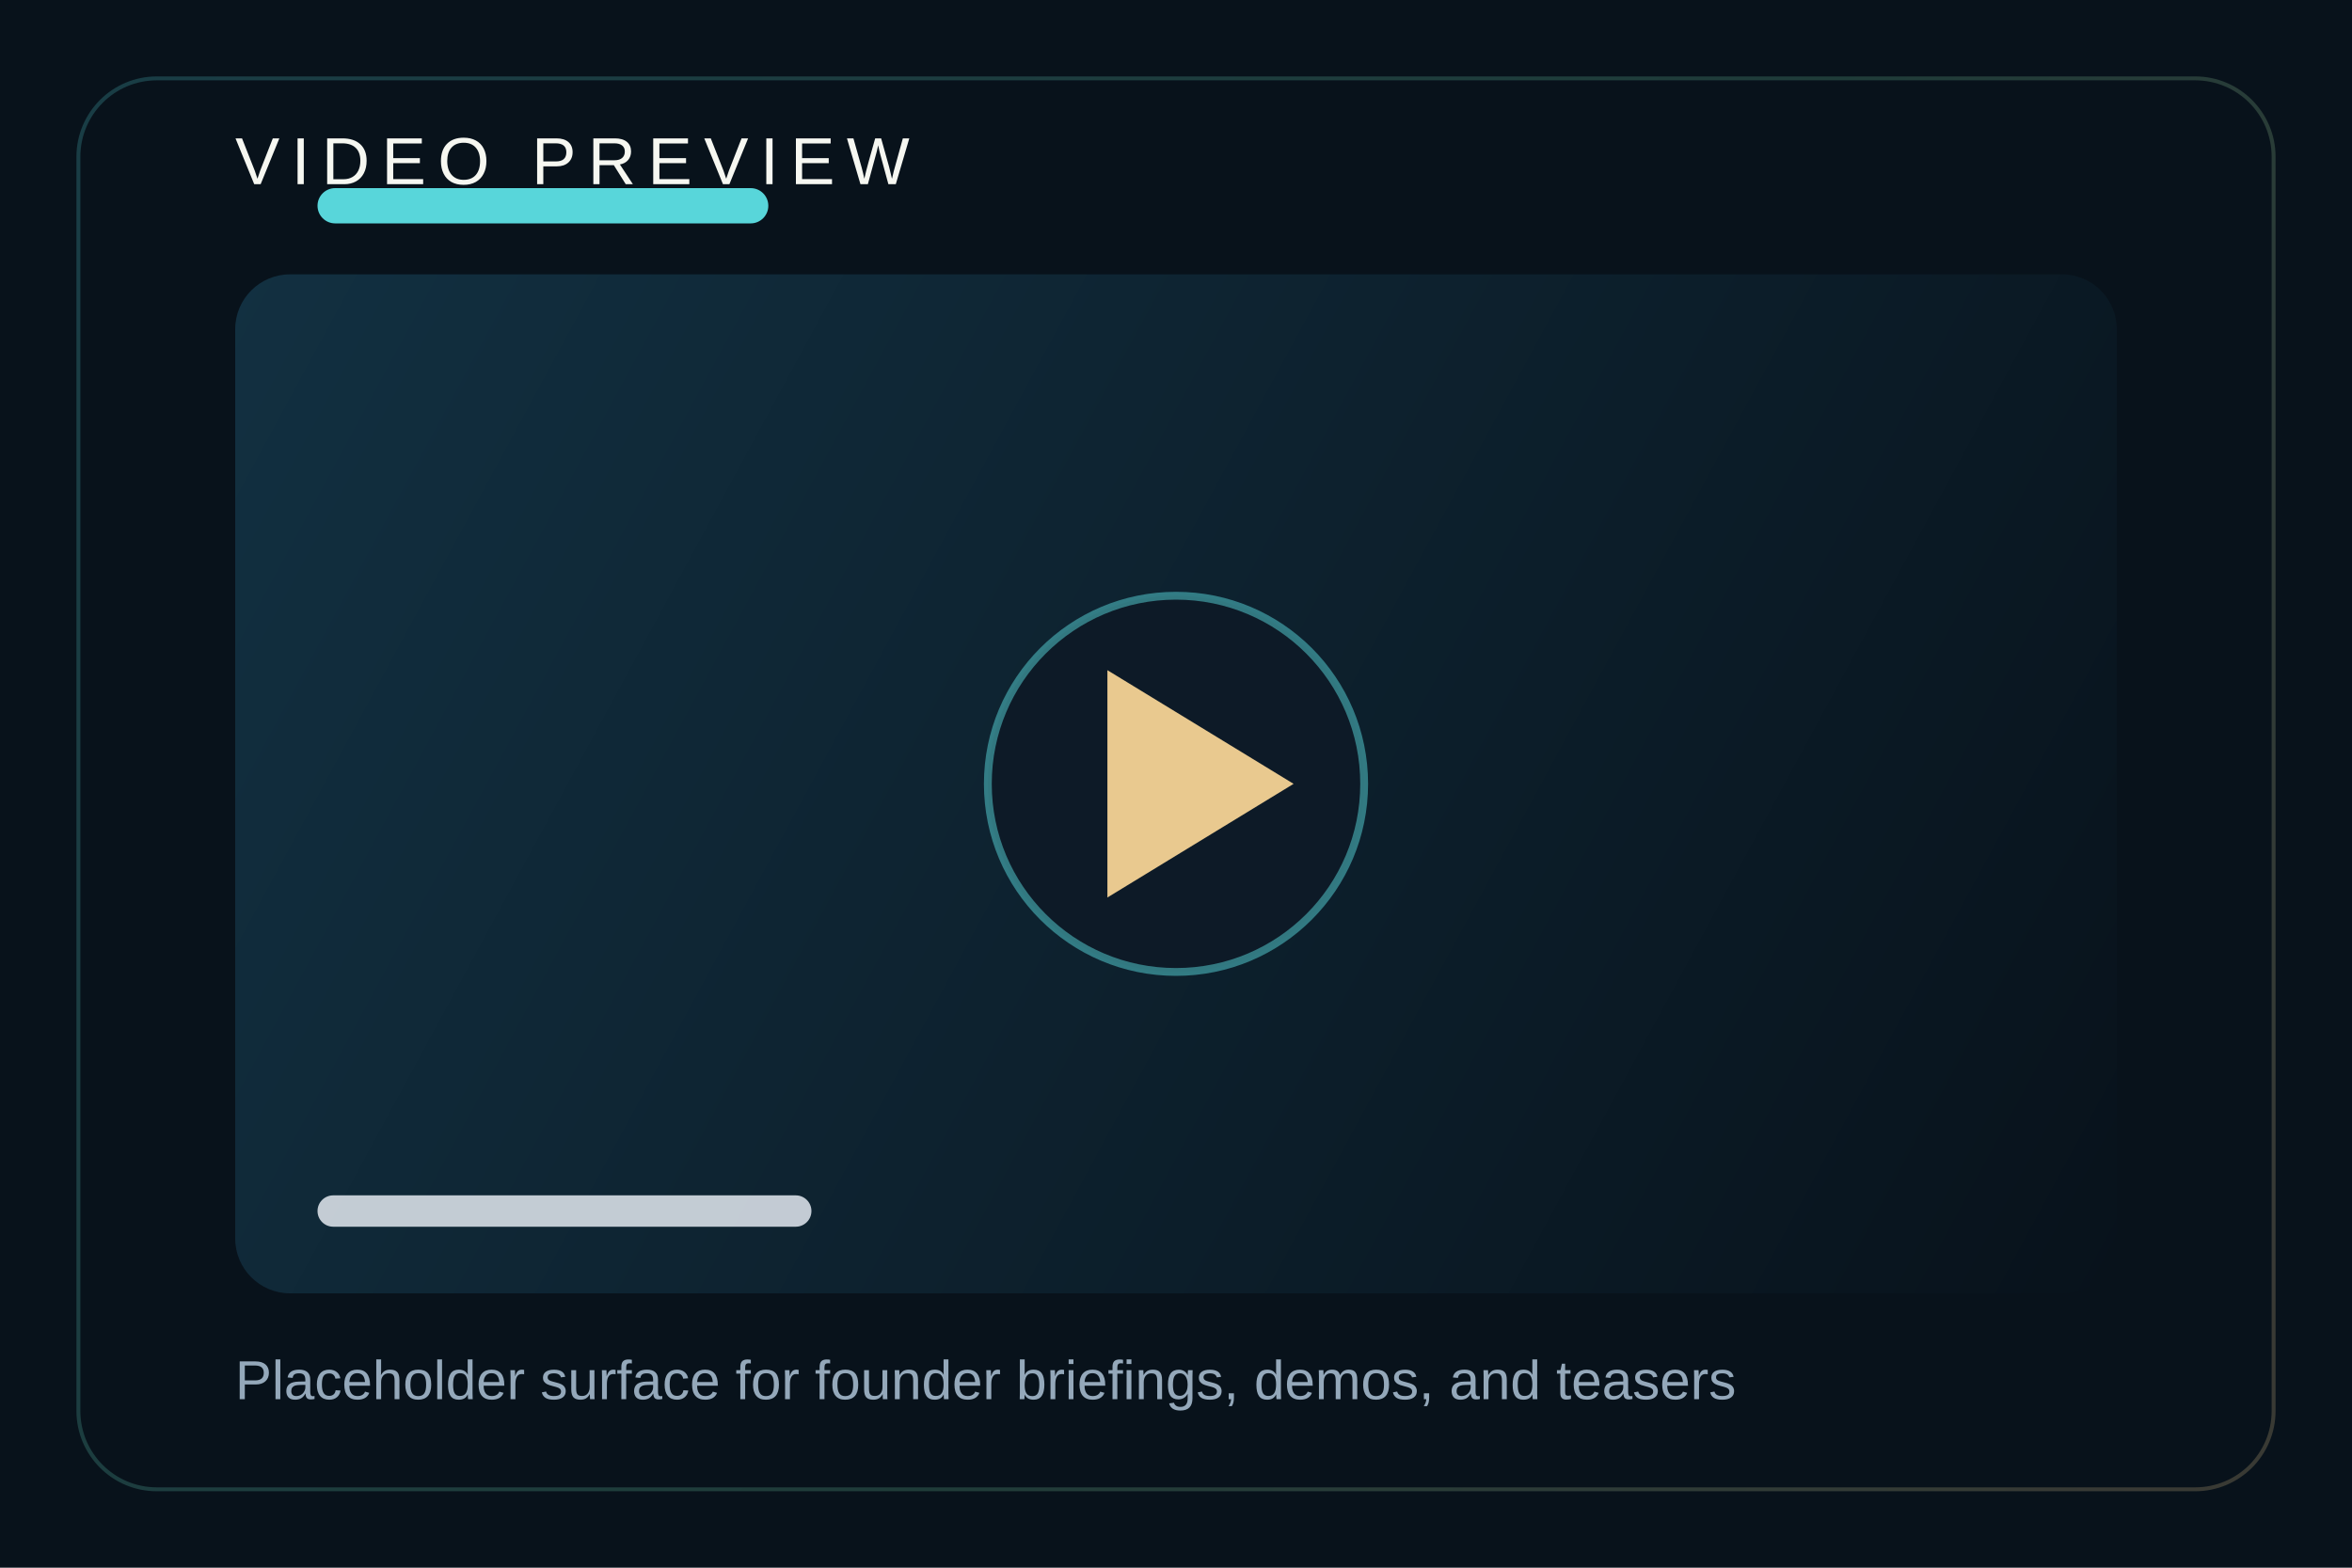
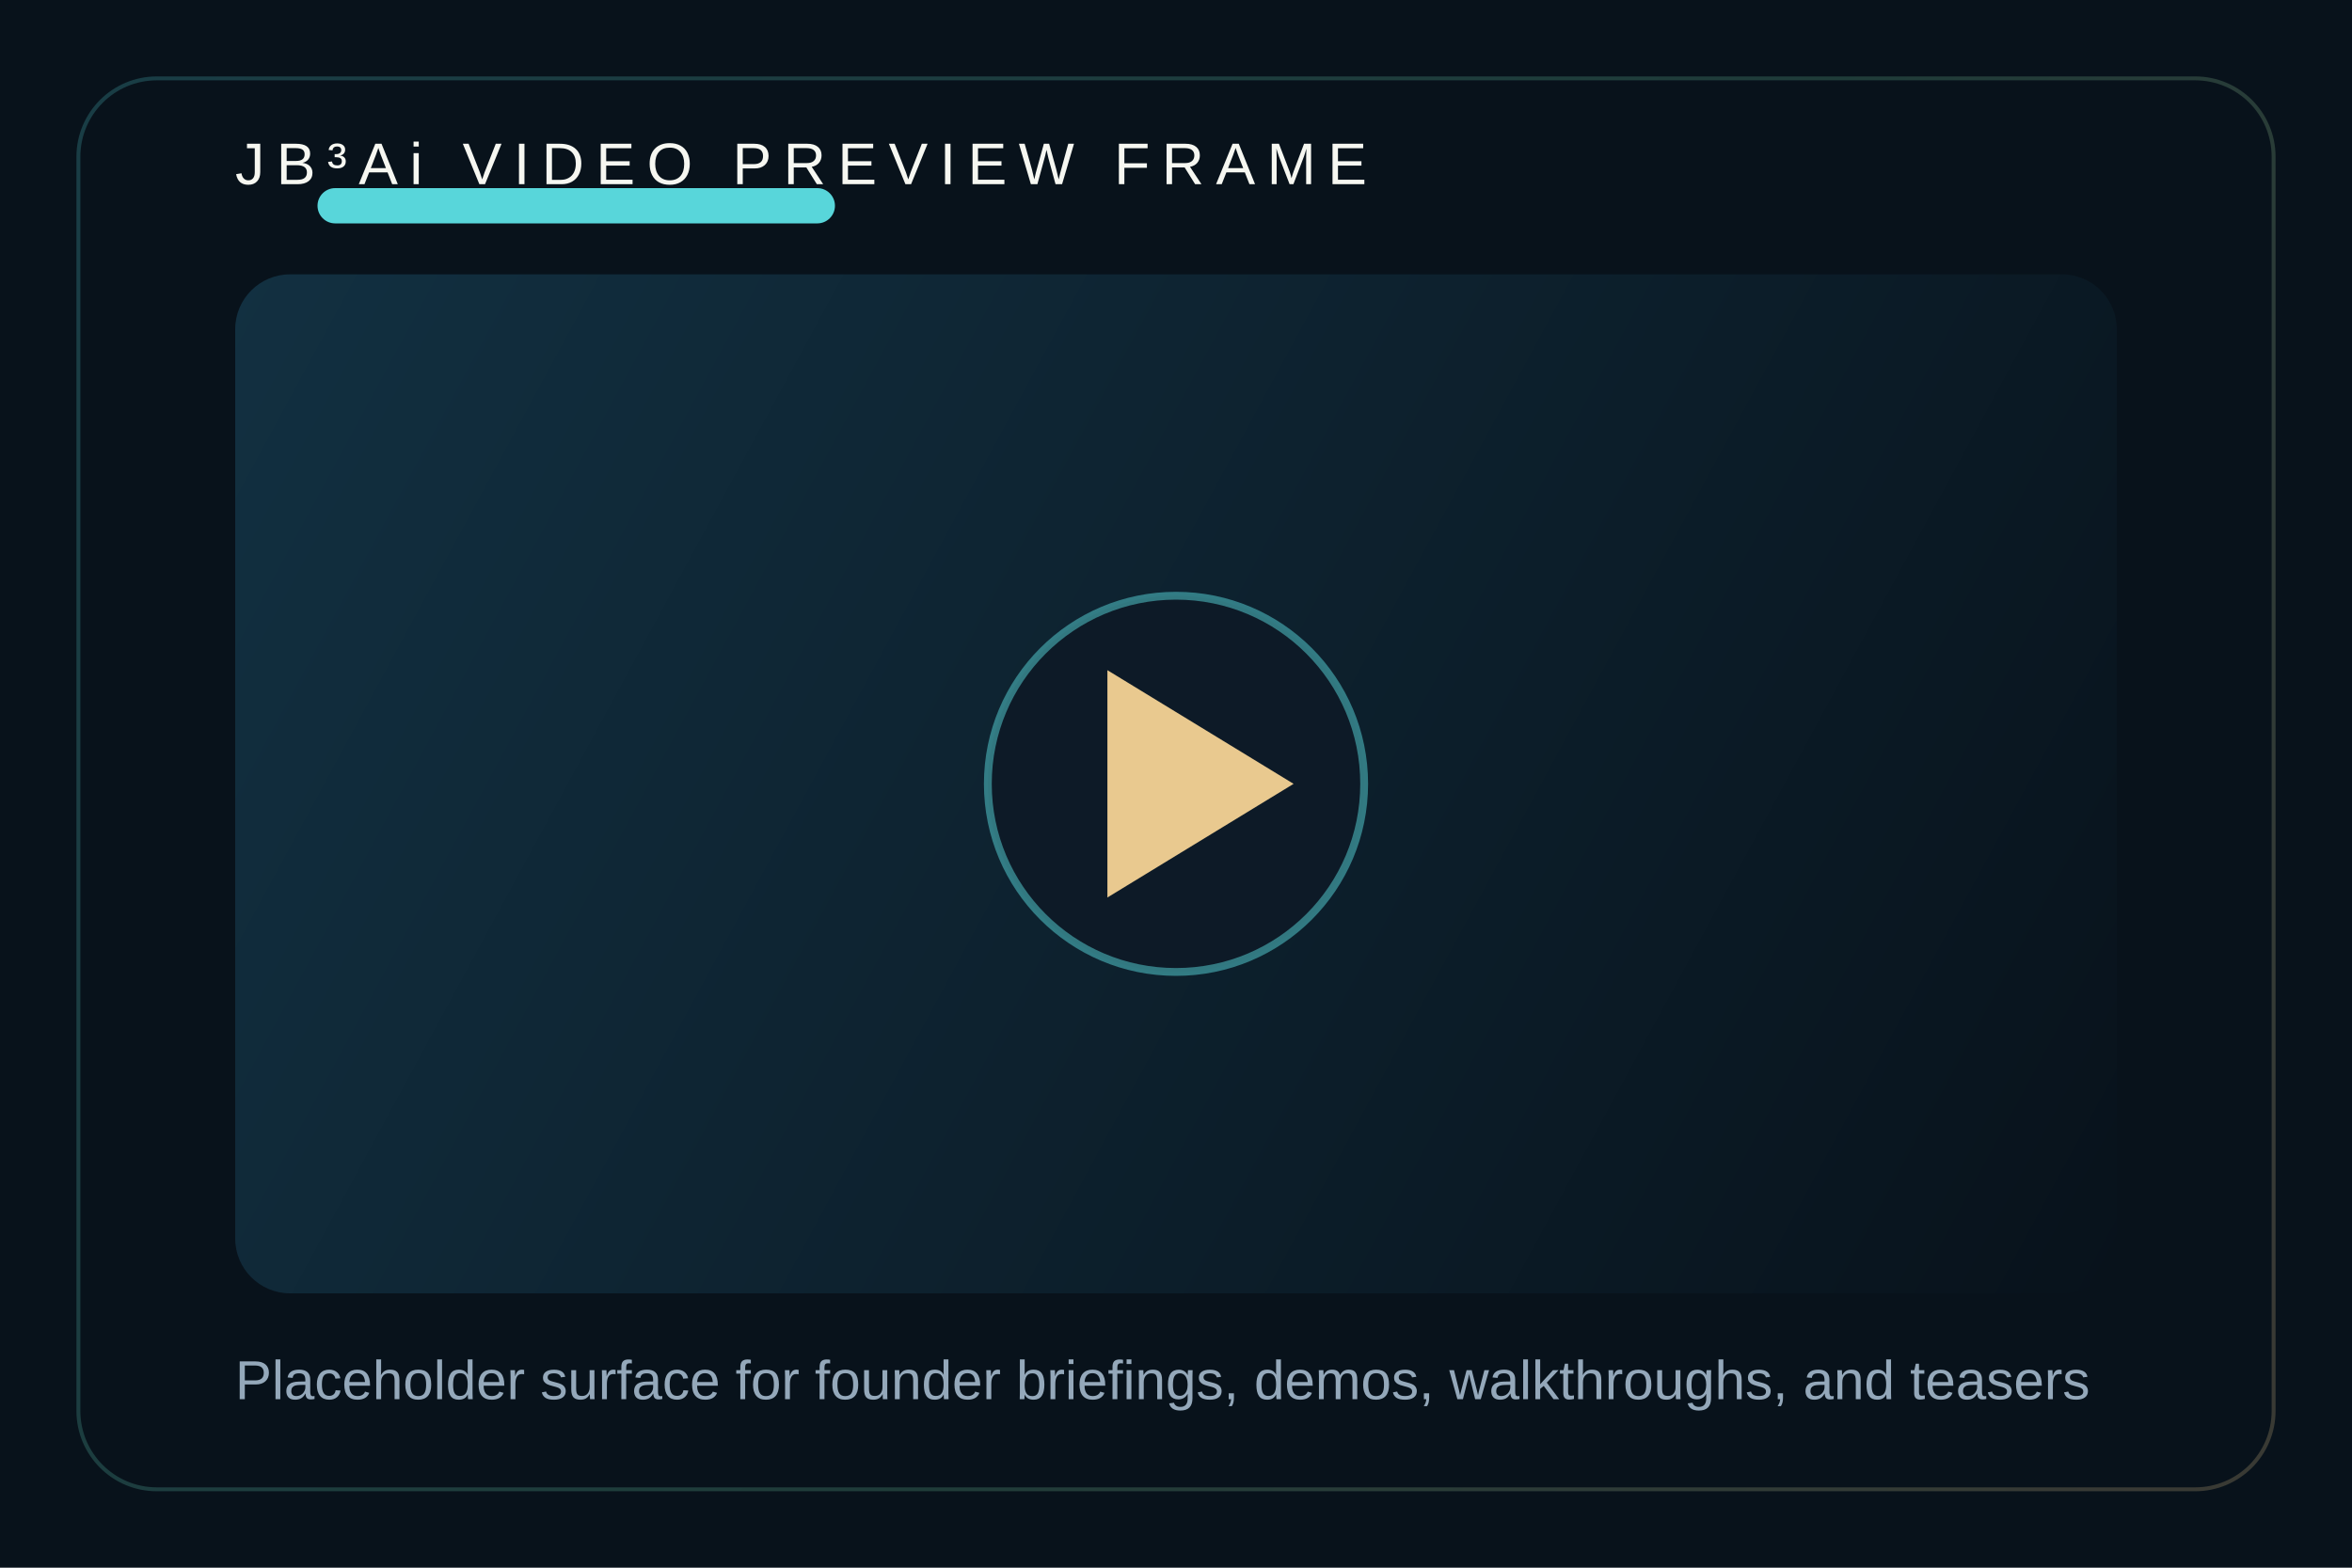
<svg xmlns="http://www.w3.org/2000/svg" width="1200" height="800" viewBox="0 0 1200 800" fill="none">
  <rect width="1200" height="800" fill="#08121B" />
  <rect x="40" y="40" width="1120" height="720" rx="40" stroke="url(#a)" stroke-opacity="0.22" stroke-width="2" />
  <rect x="120" y="140" width="960" height="520" rx="28" fill="url(#b)" />
  <circle cx="600" cy="400" r="96" fill="#0D1A27" stroke="#58D6DA" stroke-opacity="0.5" stroke-width="4" />
  <path d="M565 342L660 400L565 458V342Z" fill="#E9C98F" />
-   <rect x="162" y="610" width="252" height="16" rx="8" fill="#D7DEE5" opacity="0.9" />
-   <rect x="162" y="96" width="230" height="18" rx="9" fill="#58D6DA" />
-   <text x="120" y="94" fill="#F6F7F1" font-family="Manrope, Arial, sans-serif" font-size="34" letter-spacing="6">VIDEO PREVIEW</text>
-   <text x="120" y="714" fill="#94A8BA" font-family="Manrope, Arial, sans-serif" font-size="28">Placeholder surface for founder briefings, demos, and teasers</text>
+   <rect x="162" y="96" width="264" height="18" rx="9" fill="#58D6DA" />
+   <text x="120" y="94" fill="#F6F7F1" font-family="Manrope, Arial, sans-serif" font-size="30" letter-spacing="6">JB³Ai VIDEO PREVIEW FRAME</text>
+   <text x="120" y="714" fill="#94A8BA" font-family="Manrope, Arial, sans-serif" font-size="28">Placeholder surface for founder briefings, demos, walkthroughs, and teasers</text>
  <defs>
    <linearGradient id="a" x1="74" y1="66" x2="1114" y2="742" gradientUnits="userSpaceOnUse">
      <stop stop-color="#58D6DA" />
      <stop offset="0.58" stop-color="#74D3A4" />
      <stop offset="1" stop-color="#E9C98F" />
    </linearGradient>
    <linearGradient id="b" x1="120" y1="140" x2="1080" y2="660" gradientUnits="userSpaceOnUse">
      <stop stop-color="#123041" />
      <stop offset="1" stop-color="#08121B" />
    </linearGradient>
  </defs>
</svg>
